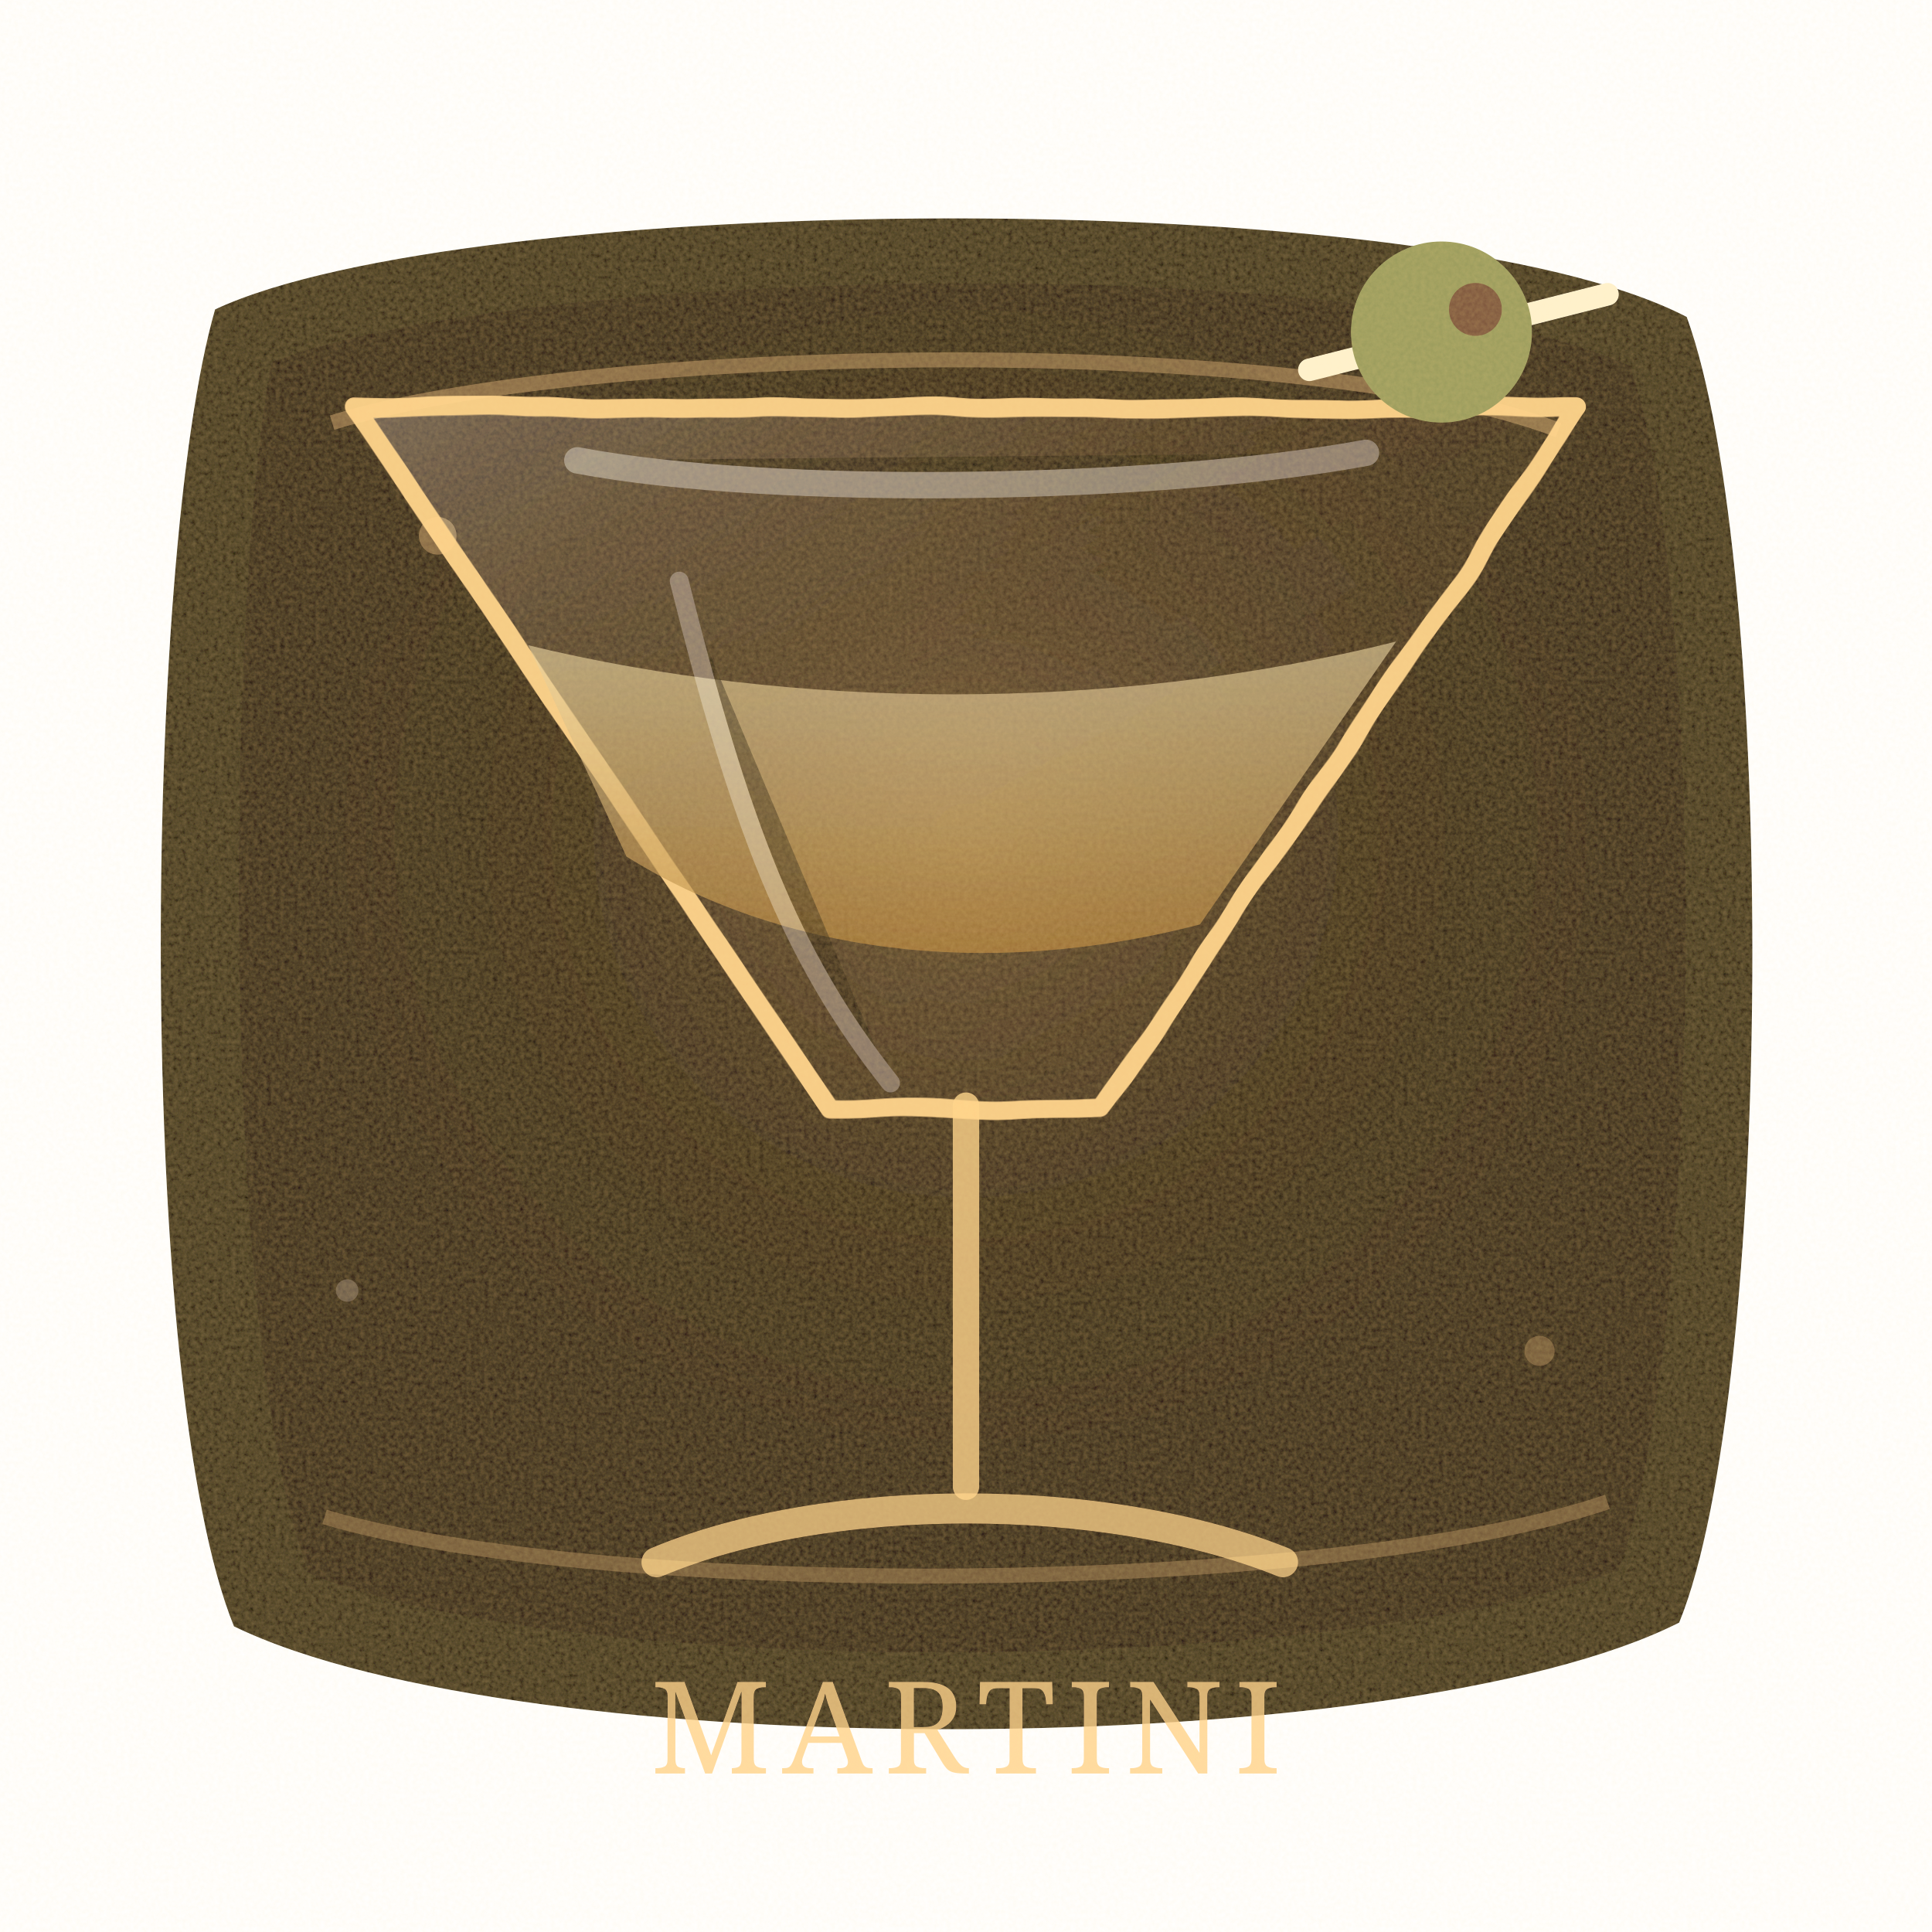
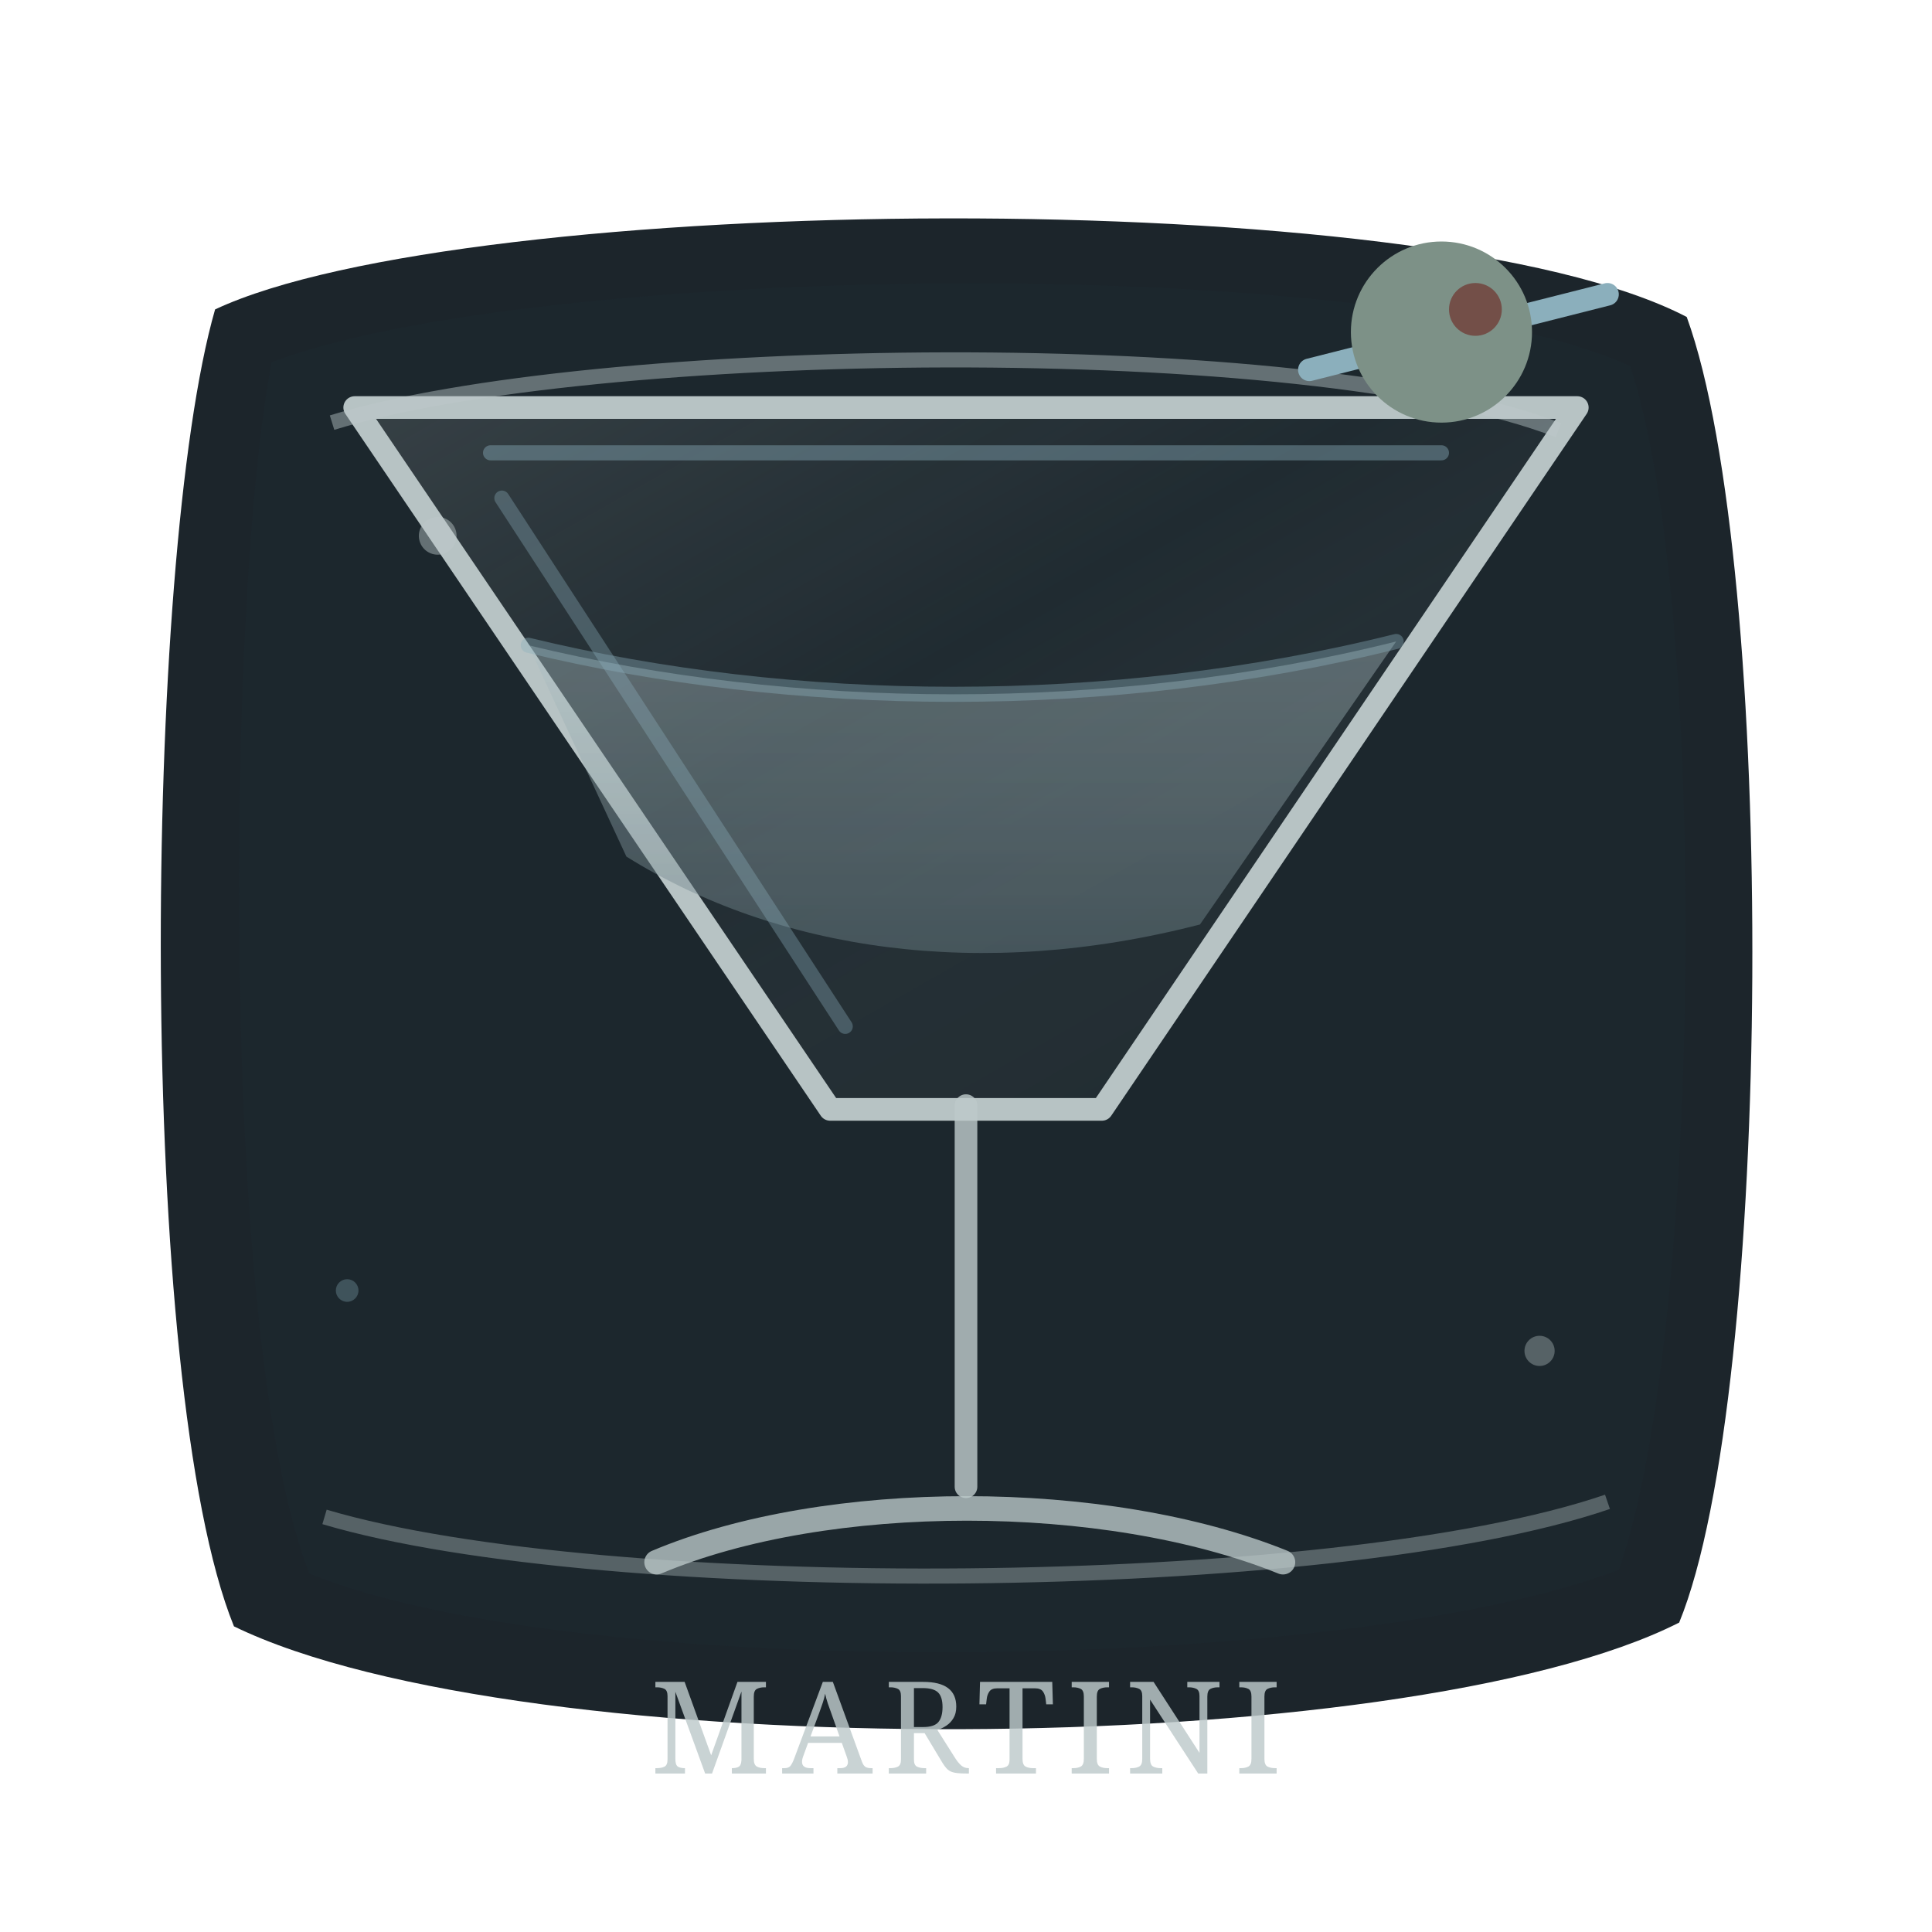
<svg xmlns="http://www.w3.org/2000/svg" viewBox="0 0 512 512" role="img" aria-label="Martini drink label">
  <defs>
-     <filter id="paper" x="-20%" y="-20%" width="140%" height="140%">
-       <feTurbulence type="fractalNoise" baseFrequency="0.85" numOctaves="4" seed="119" result="noise" />
-       <feColorMatrix in="noise" type="matrix" values="0 0 0 0 0.95 0 0 0 0 0.78 0 0 0 0 0.45 0 0 0 .16 0" />
-       <feBlend in="SourceGraphic" mode="soft-light" />
-     </filter>
-     <filter id="ink" x="-20%" y="-20%" width="140%" height="140%">
-       <feTurbulence type="fractalNoise" baseFrequency="0.035" numOctaves="2" seed="91" result="wobble" />
-       <feDisplacementMap in="SourceGraphic" in2="wobble" scale="2.1" />
-     </filter>
    <linearGradient id="glass" x1="0" x2="1" y1="0" y2="1">
-       <stop offset="0" stop-color="#fff7e8" stop-opacity=".34" />
-       <stop offset=".42" stop-color="#ffd28a" stop-opacity=".08" />
-       <stop offset="1" stop-color="#0c0705" stop-opacity=".2" />
+       <stop offset="0" stop-color="#e5e8e5" stop-opacity=".14" />
+       <stop offset=".42" stop-color="#bdc9ca" stop-opacity=".025" />
+       <stop offset="1" stop-color="#0b1118" stop-opacity=".2" />
    </linearGradient>
    <linearGradient id="liquid" x1="0" x2="0" y1="0" y2="1">
-       <stop offset="0" stop-color="#e9d4a2" stop-opacity=".86" />
-       <stop offset="1" stop-color="#b8853c" stop-opacity=".96" />
+       <stop offset="0" stop-color="#b0c3c6" stop-opacity=".52" />
+       <stop offset="1" stop-color="#687c83" stop-opacity=".64" />
    </linearGradient>
-     <radialGradient id="glow" cx="50%" cy="42%" r="58%">
-       <stop offset="0" stop-color="#ffd28a" stop-opacity=".26" />
-       <stop offset="1" stop-color="#0c0705" stop-opacity="0" />
-     </radialGradient>
  </defs>
  <rect width="512" height="512" fill="none" />
-   <g filter="url(#paper)">
-     <path d="M57 82 C123 51 378 48 447 84 C471 150 470 369 445 430 C372 467 138 468 62 431 C36 367 38 148 57 82 Z" fill="#140905" opacity=".94" />
-     <path d="M72 96 C140 70 363 66 432 97 C453 160 451 354 429 416 C356 444 153 446 82 417 C58 356 60 158 72 96 Z" fill="#24130b" opacity=".62" />
-     <path d="M88 112 C156 91 346 88 413 114" stroke="#ffd28a" stroke-width="4" opacity=".45" fill="none" />
-     <path d="M86 402 C160 424 353 423 426 398" stroke="#ffd28a" stroke-width="4" opacity=".36" fill="none" />
-     <circle cx="116" cy="142" r="5" fill="#ffd28a" opacity=".45" />
-     <circle cx="408" cy="358" r="4" fill="#ffd28a" opacity=".36" />
-     <circle cx="92" cy="342" r="3" fill="#fff1cc" opacity=".32" />
-     <ellipse cx="256" cy="248" rx="174" ry="166" fill="url(#glow)" />
-     <path filter="url(#ink)" stroke="#ffd28a" stroke-width="5" stroke-linejoin="round" fill="url(#glass)" opacity=".96" d="M94 108 L418 108 L292 294 L220 294 Z" />
+   <g>
+     <path d="M57 82 C123 51 378 48 447 84 C471 150 470 369 445 430 C372 467 138 468 62 431 C36 367 38 148 57 82 Z" fill="#0e171e" opacity=".94" />
+     <path d="M72 96 C140 70 363 66 432 97 C453 160 451 354 429 416 C356 444 153 446 82 417 C58 356 60 158 72 96 Z" fill="#1c282f" opacity=".62" />
+     <path d="M88 112 C156 91 346 88 413 114" stroke="#bdc9ca" stroke-width="4" opacity=".45" fill="none" />
+     <path d="M86 402 C160 424 353 423 426 398" stroke="#bdc9ca" stroke-width="4" opacity=".36" fill="none" />
+     <circle cx="116" cy="142" r="5" fill="#bdc9ca" opacity=".45" />
+     <circle cx="408" cy="358" r="4" fill="#bdc9ca" opacity=".36" />
+     <circle cx="92" cy="342" r="3" fill="#8bafbc" opacity=".32" />
+     <path stroke="#bdc9ca" stroke-width="6" stroke-linejoin="round" fill="url(#glass)" opacity=".96" d="M94 108 L418 108 L292 294 L220 294 Z" />
    <path d="M140 171 C210 188 294 189 370 170 L318 245 C260 260 206 252 166 227 Z" fill="url(#liquid)" opacity=".76" />
-     <path d="M256 293 L256 394" stroke="#ffd28a" stroke-width="7" stroke-linecap="round" opacity=".82" />
-     <path d="M174 414 C219 395 293 395 340 414" stroke="#ffd28a" stroke-width="8" stroke-linecap="round" fill="none" opacity=".78" />
-     <path d="M153 122 C206 132 308 130 362 120" stroke="#fff7e8" stroke-width="7" stroke-linecap="round" opacity=".42" />
-     <path d="M180 154 C196 218 209 253 236 287" stroke="#fff7e8" stroke-width="5" stroke-linecap="round" opacity=".35" />
-     <path d="M347 98 L426 78" stroke="#fff1cc" stroke-width="6" stroke-linecap="round" />
-     <circle cx="382" cy="88" r="24" fill="#9a9b5d" />
+     <path d="M140 171 C210 188 294 189 370 170" fill="none" stroke="#8bafbc" stroke-width="4" stroke-linecap="round" opacity=".38" />
+     <path d="M256 293 L256 394" stroke="#bdc9ca" stroke-width="6" stroke-linecap="round" opacity=".82" />
+     <path d="M174 414 C219 395 293 395 340 414" stroke="#bdc9ca" stroke-width="6.5" stroke-linecap="round" fill="none" opacity=".78" />
+     <path d="M130 120 L382 120" stroke="#8bafbc" stroke-width="4" stroke-linecap="round" opacity=".42" />
+     <path d="M133 132 L224 272" stroke="#8bafbc" stroke-width="4" stroke-linecap="round" opacity=".35" />
+     <path d="M347 98 L426 78" stroke="#8bafbc" stroke-width="6" stroke-linecap="round" />
+     <circle cx="382" cy="88" r="24" fill="#7d9187" />
    <circle cx="391" cy="82" r="7" fill="#6f332e" opacity=".7" />
-     <text x="256" y="470" text-anchor="middle" fill="#ffd28a" opacity=".82" font-family="Georgia, serif" font-size="34" letter-spacing="3">MARTINI</text>
+     <text x="256" y="470" text-anchor="middle" fill="#bdc9ca" opacity=".82" font-family="Georgia, serif" font-size="34" letter-spacing="3">MARTINI</text>
  </g>
</svg>
